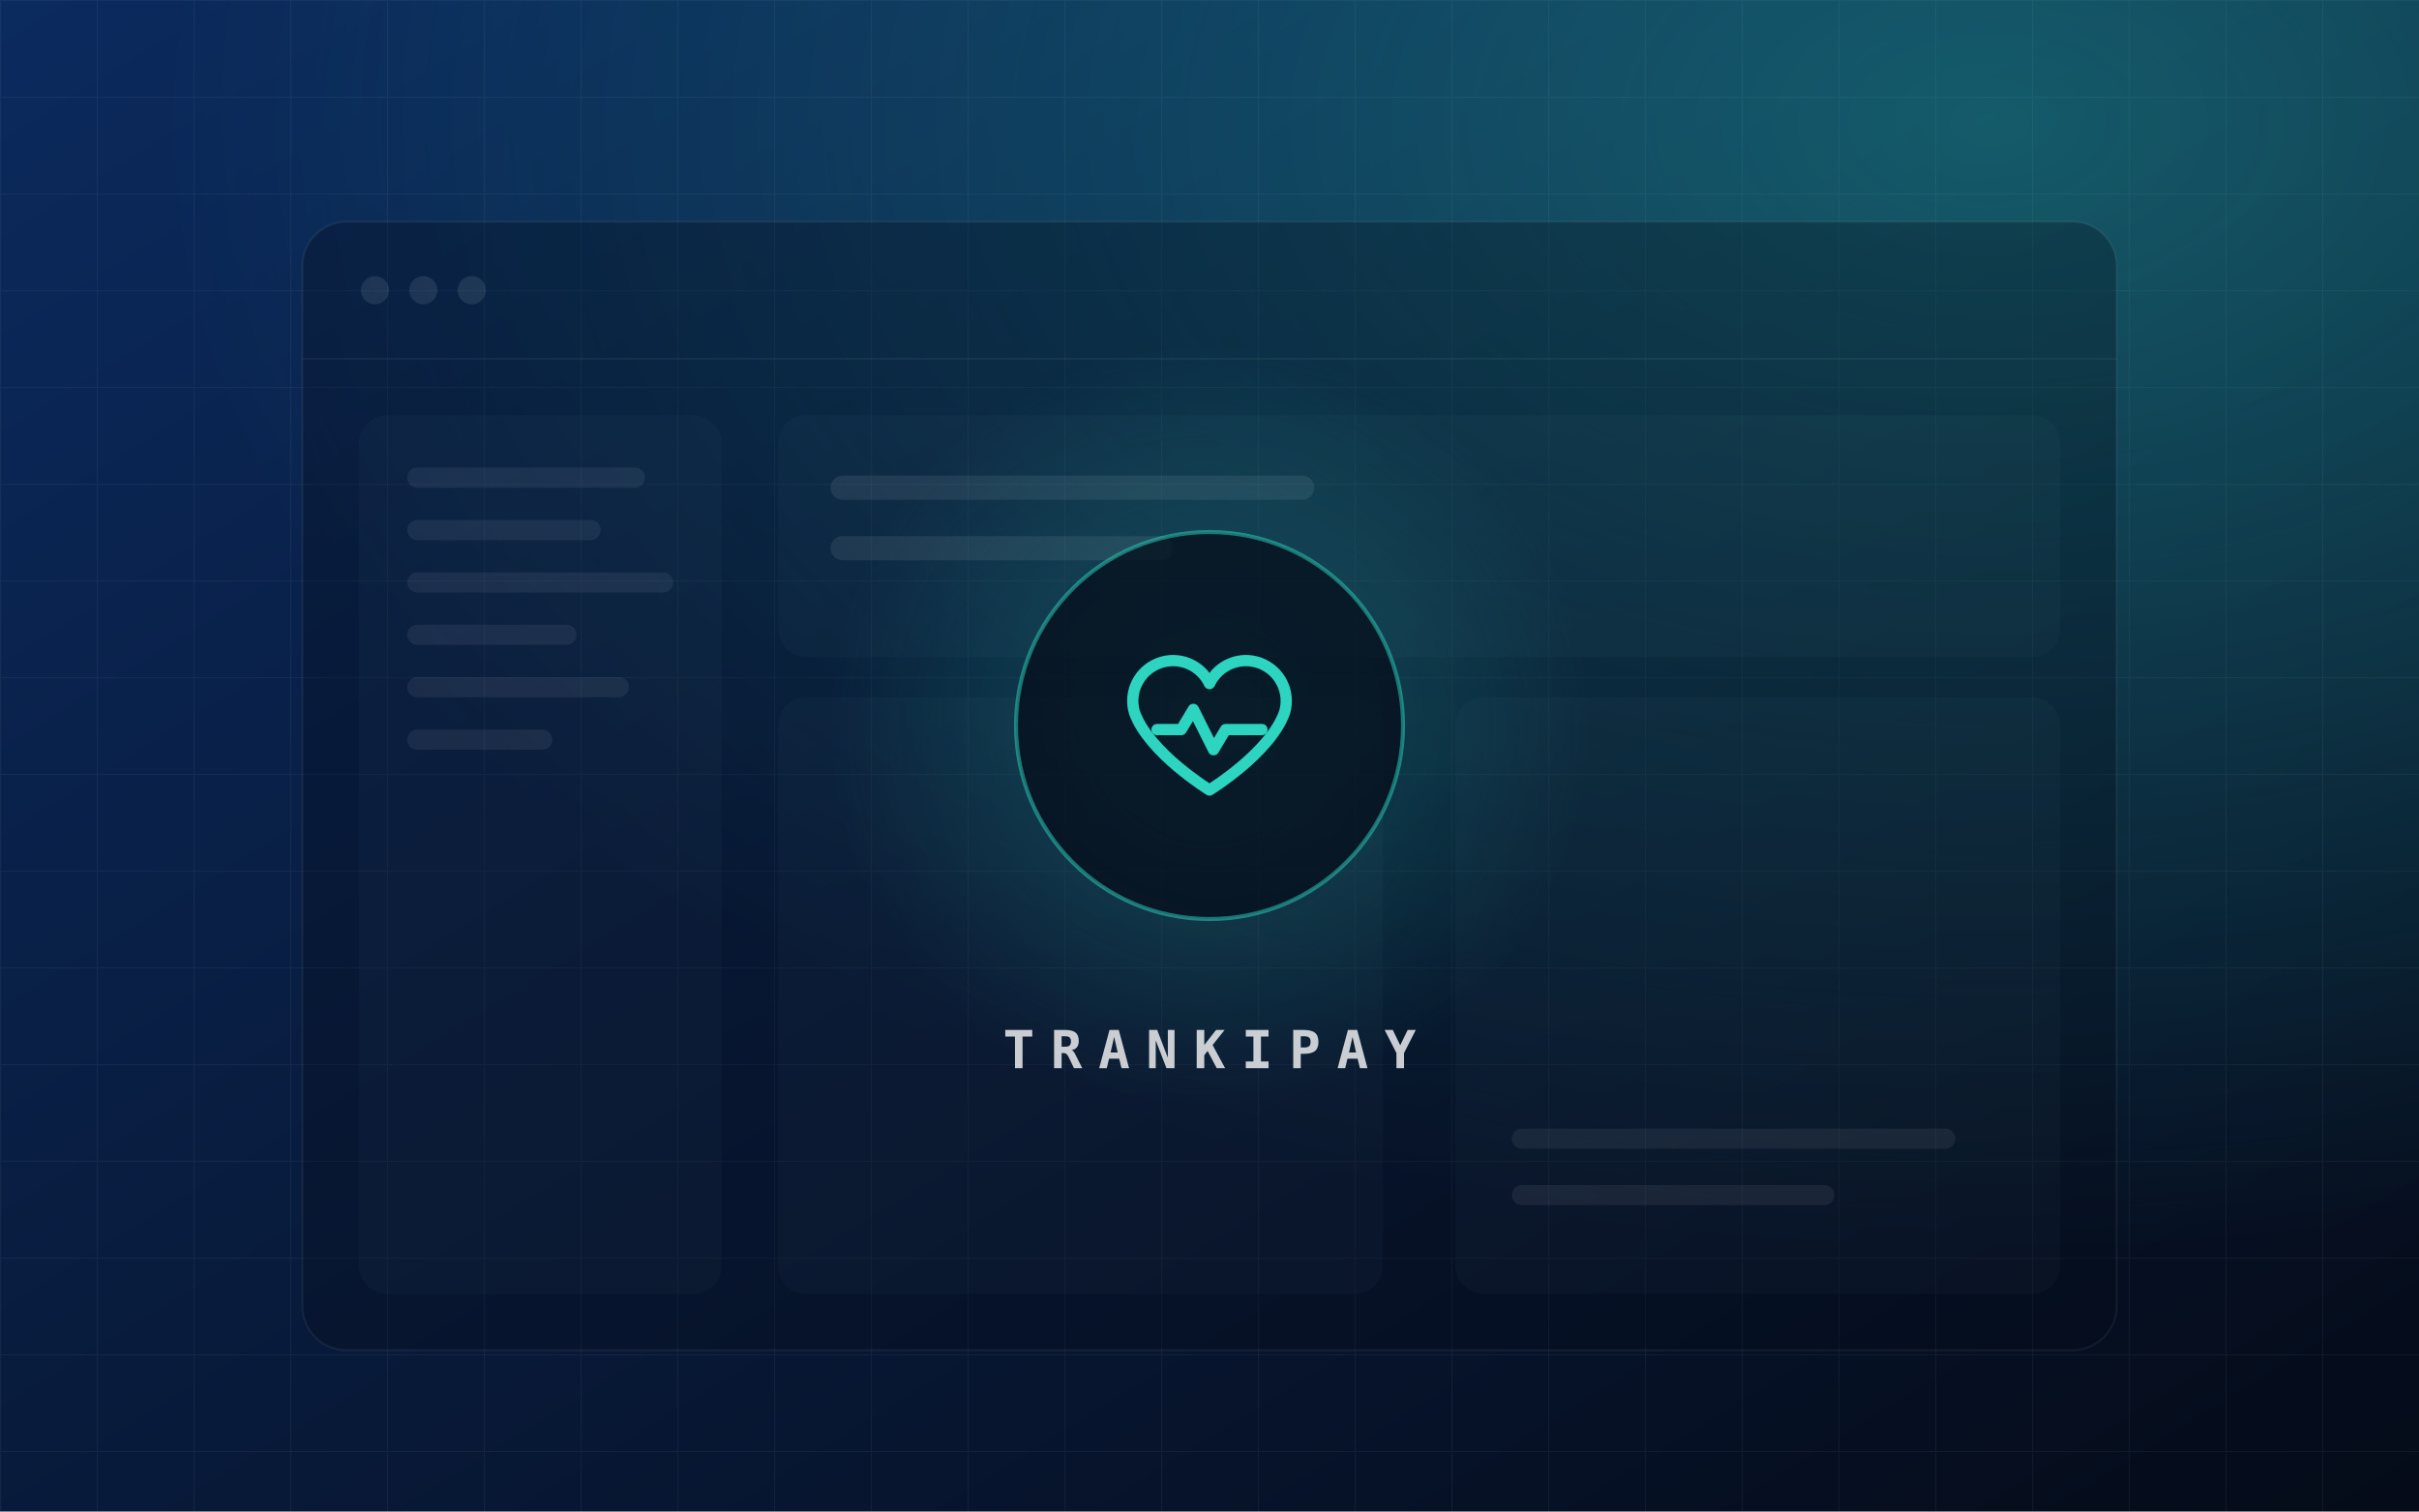
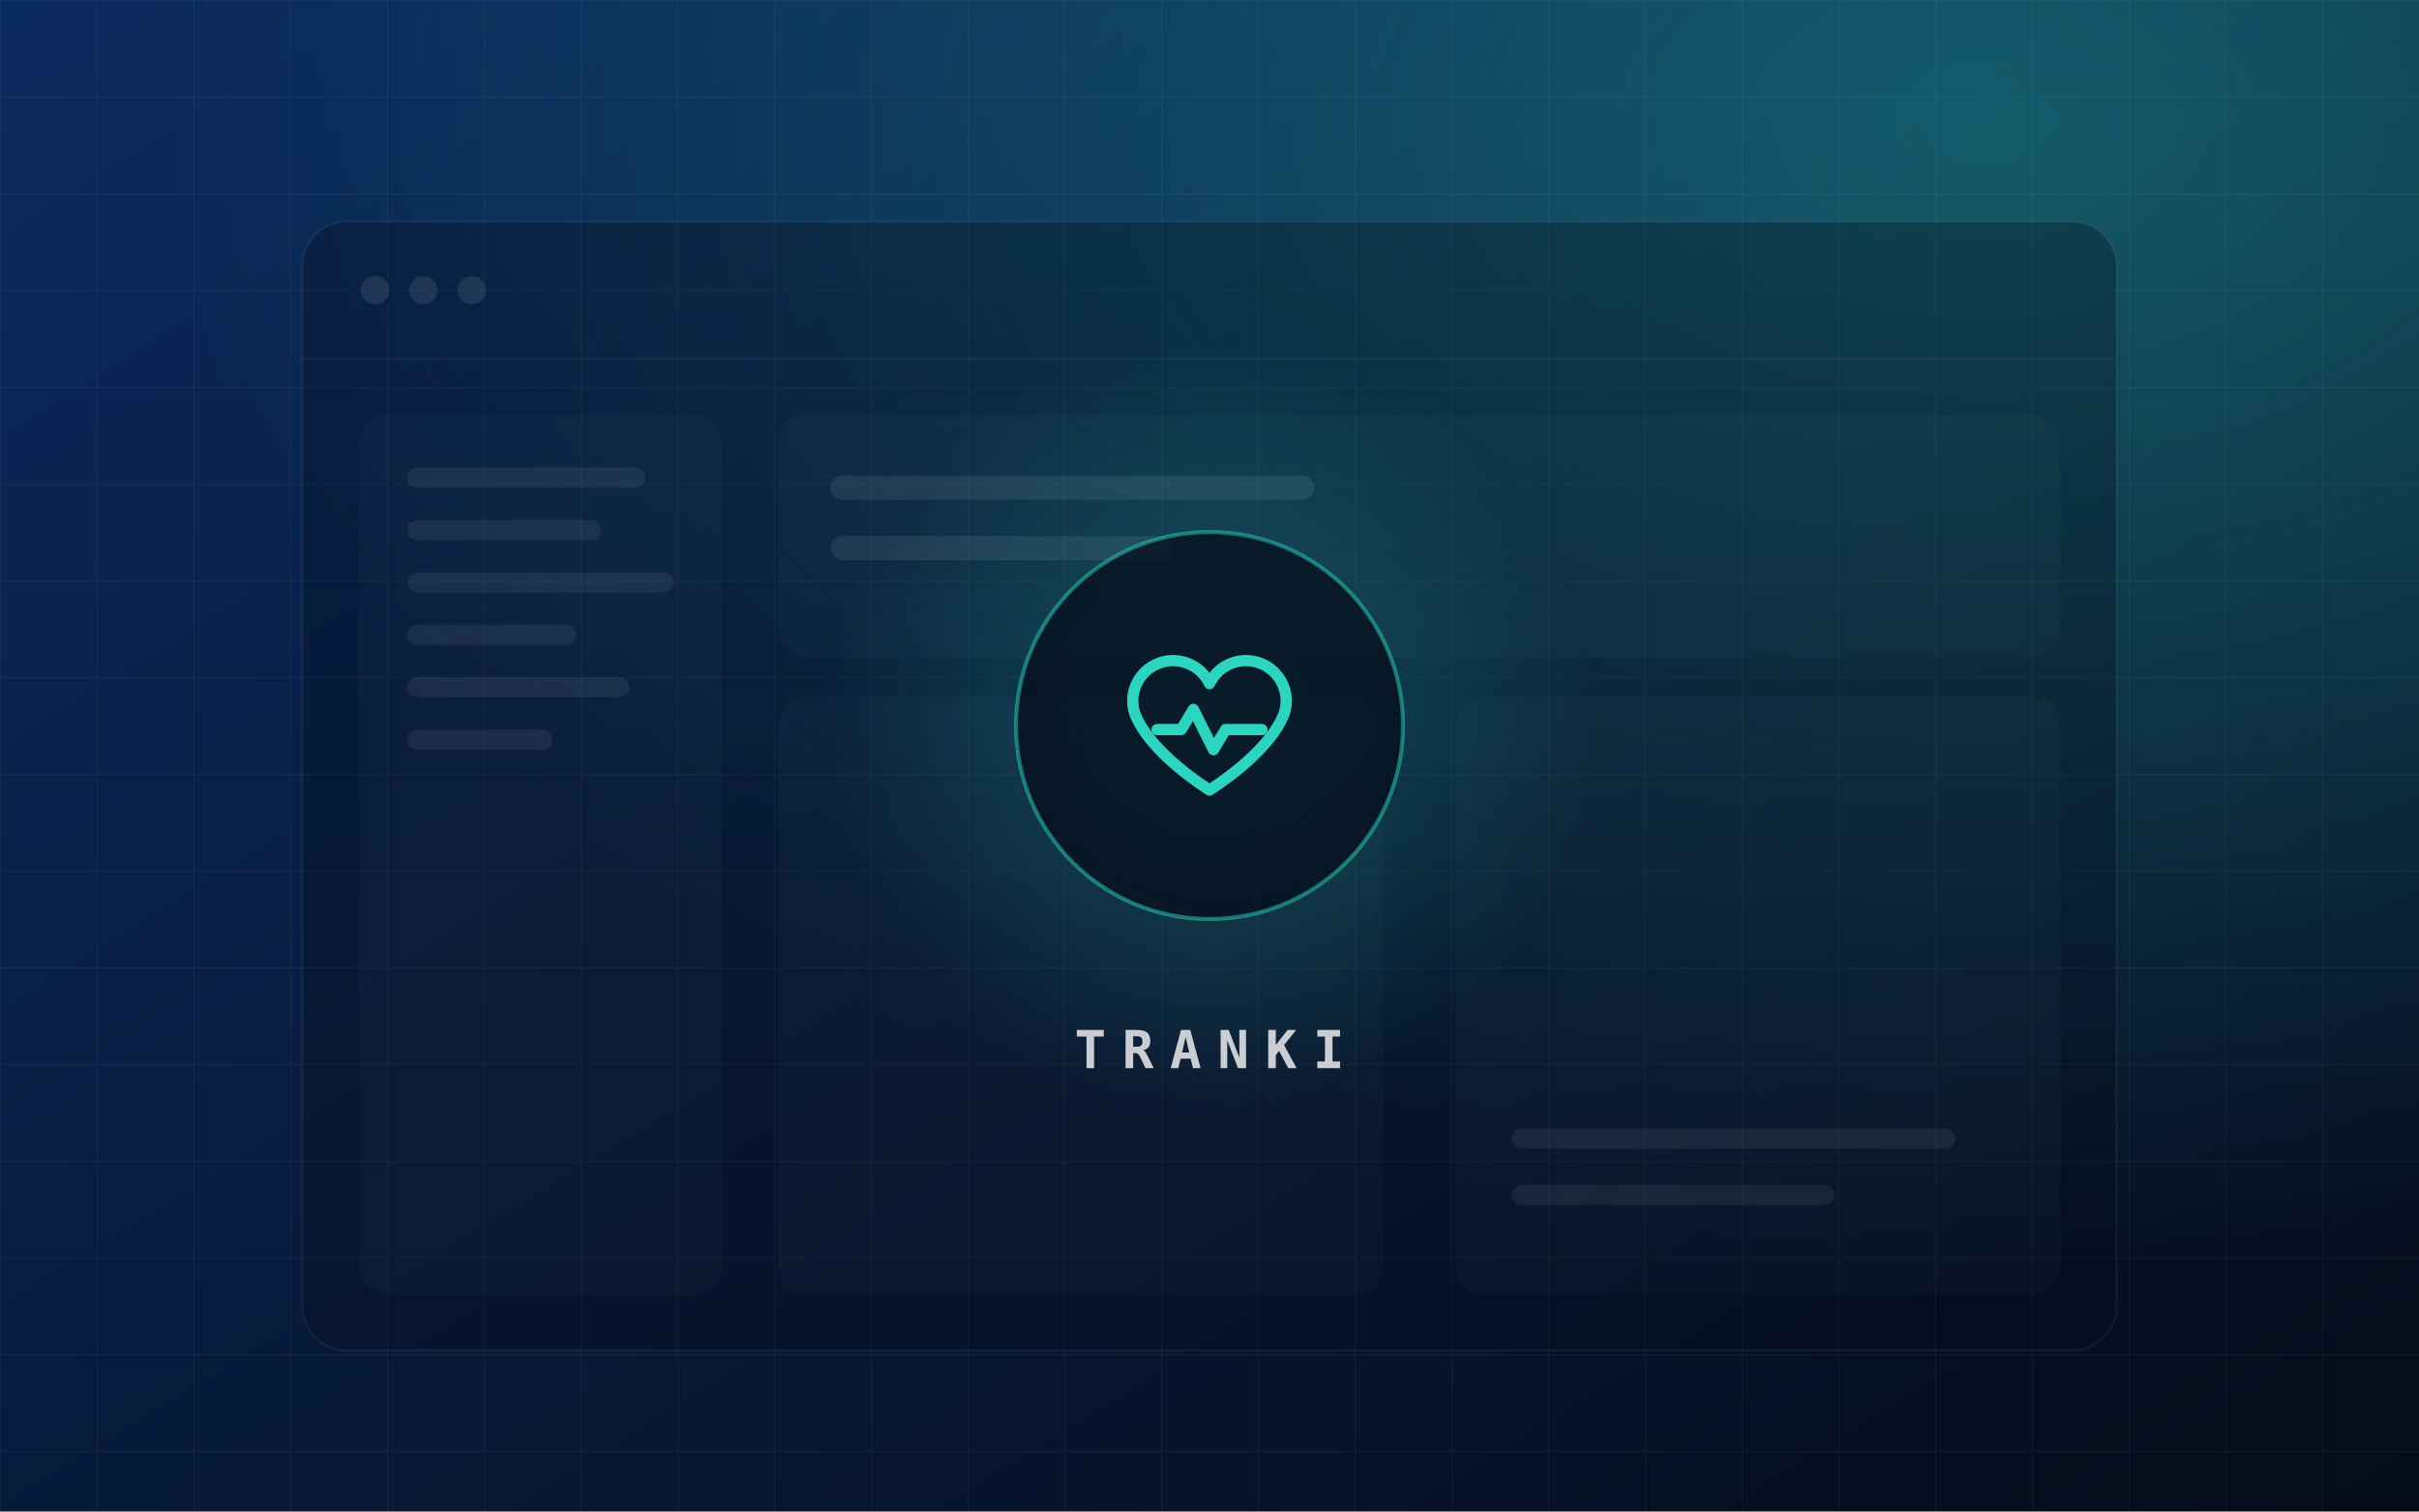
<svg xmlns="http://www.w3.org/2000/svg" viewBox="0 0 1200 750" width="1200" height="750">
  <defs>
    <linearGradient id="bg" x1="0" y1="0" x2="1" y2="1">
      <stop offset="0" stop-color="#0B2A5E" />
      <stop offset="1" stop-color="#050B18" />
    </linearGradient>
    <radialGradient id="glow" cx="0.82" cy="0.08" r="0.75">
      <stop offset="0" stop-color="#2DD4BF" stop-opacity="0.34" />
      <stop offset="1" stop-color="#2DD4BF" stop-opacity="0" />
    </radialGradient>
    <radialGradient id="halo" cx="0.5" cy="0.5" r="0.5">
      <stop offset="0" stop-color="#2DD4BF" stop-opacity="0.22" />
      <stop offset="1" stop-color="#2DD4BF" stop-opacity="0" />
    </radialGradient>
    <pattern id="grid" width="48" height="48" patternUnits="userSpaceOnUse">
      <path d="M48 0H0V48" fill="none" stroke="#FFFFFF" stroke-opacity="0.05" />
    </pattern>
  </defs>
  <rect width="1200" height="750" fill="url(#bg)" />
  <rect width="1200" height="750" fill="url(#grid)" />
  <rect width="1200" height="750" fill="url(#glow)" />
  <g opacity="0.55">
    <rect x="150" y="110" width="900" height="560" rx="22" fill="#050B18" fill-opacity="0.55" stroke="#FFFFFF" stroke-opacity="0.1" />
    <circle cx="186" cy="144" r="7" fill="#FFFFFF" fill-opacity="0.16" />
    <circle cx="210" cy="144" r="7" fill="#FFFFFF" fill-opacity="0.16" />
    <circle cx="234" cy="144" r="7" fill="#FFFFFF" fill-opacity="0.16" />
    <path d="M150 178h900" stroke="#FFFFFF" stroke-opacity="0.08" />
    <rect x="178" y="206" width="180" height="436" rx="14" fill="#FFFFFF" fill-opacity="0.035" />
    <rect x="202" y="232" width="118" height="10" rx="5" fill="#FFFFFF" fill-opacity="0.12" />
    <rect x="202" y="258" width="96" height="10" rx="5" fill="#FFFFFF" fill-opacity="0.12" />
    <rect x="202" y="284" width="132" height="10" rx="5" fill="#FFFFFF" fill-opacity="0.12" />
    <rect x="202" y="310" width="84" height="10" rx="5" fill="#FFFFFF" fill-opacity="0.12" />
    <rect x="202" y="336" width="110" height="10" rx="5" fill="#FFFFFF" fill-opacity="0.12" />
    <rect x="202" y="362" width="72" height="10" rx="5" fill="#FFFFFF" fill-opacity="0.12" />
    <rect x="386" y="206" width="636" height="120" rx="14" fill="#FFFFFF" fill-opacity="0.035" />
    <rect x="412" y="236" width="240" height="12" rx="6" fill="#FFFFFF" fill-opacity="0.14" />
    <rect x="412" y="266" width="170" height="12" rx="6" fill="#FFFFFF" fill-opacity="0.14" />
    <rect x="386" y="346" width="300" height="296" rx="14" fill="#FFFFFF" fill-opacity="0.035" />
    <rect x="722" y="346" width="300" height="296" rx="14" fill="#FFFFFF" fill-opacity="0.035" />
    <rect x="750" y="560" width="220" height="10" rx="5" fill="#FFFFFF" fill-opacity="0.12" />
    <rect x="750" y="588" width="160" height="10" rx="5" fill="#FFFFFF" fill-opacity="0.12" />
  </g>
  <circle cx="600" cy="360" r="190" fill="url(#halo)" />
  <circle cx="600" cy="360" r="96" fill="#050B18" fill-opacity="0.72" stroke="#2DD4BF" stroke-opacity="0.5" stroke-width="2" />
  <g transform="translate(552 312) scale(4)" fill="none" stroke="#2DD4BF" stroke-width="1.4" stroke-linecap="round" stroke-linejoin="round">
    <path d="M12 20s-7.5-4.6-9.3-9.6A5 5 0 0 1 12 6.8a5 5 0 0 1 9.3 3.6C19.5 15.4 12 20 12 20Z" />
    <path d="M5.5 12.5h3l1.5-2.5 2.5 5 1.5-2.5h4.5" />
  </g>
-   <text x="600" y="530" text-anchor="middle" font-family="ui-monospace, 'SF Mono', 'Cascadia Mono', Consolas, Menlo, monospace" font-size="26" font-weight="600" letter-spacing="8" fill="#FFFFFF" fill-opacity="0.78">TRANKIPAY</text>
+   <text x="600" y="530" text-anchor="middle" font-family="ui-monospace, 'SF Mono', 'Cascadia Mono', Consolas, Menlo, monospace" font-size="26" font-weight="600" letter-spacing="8" fill="#FFFFFF" fill-opacity="0.78">TRANKI</text>
</svg>
